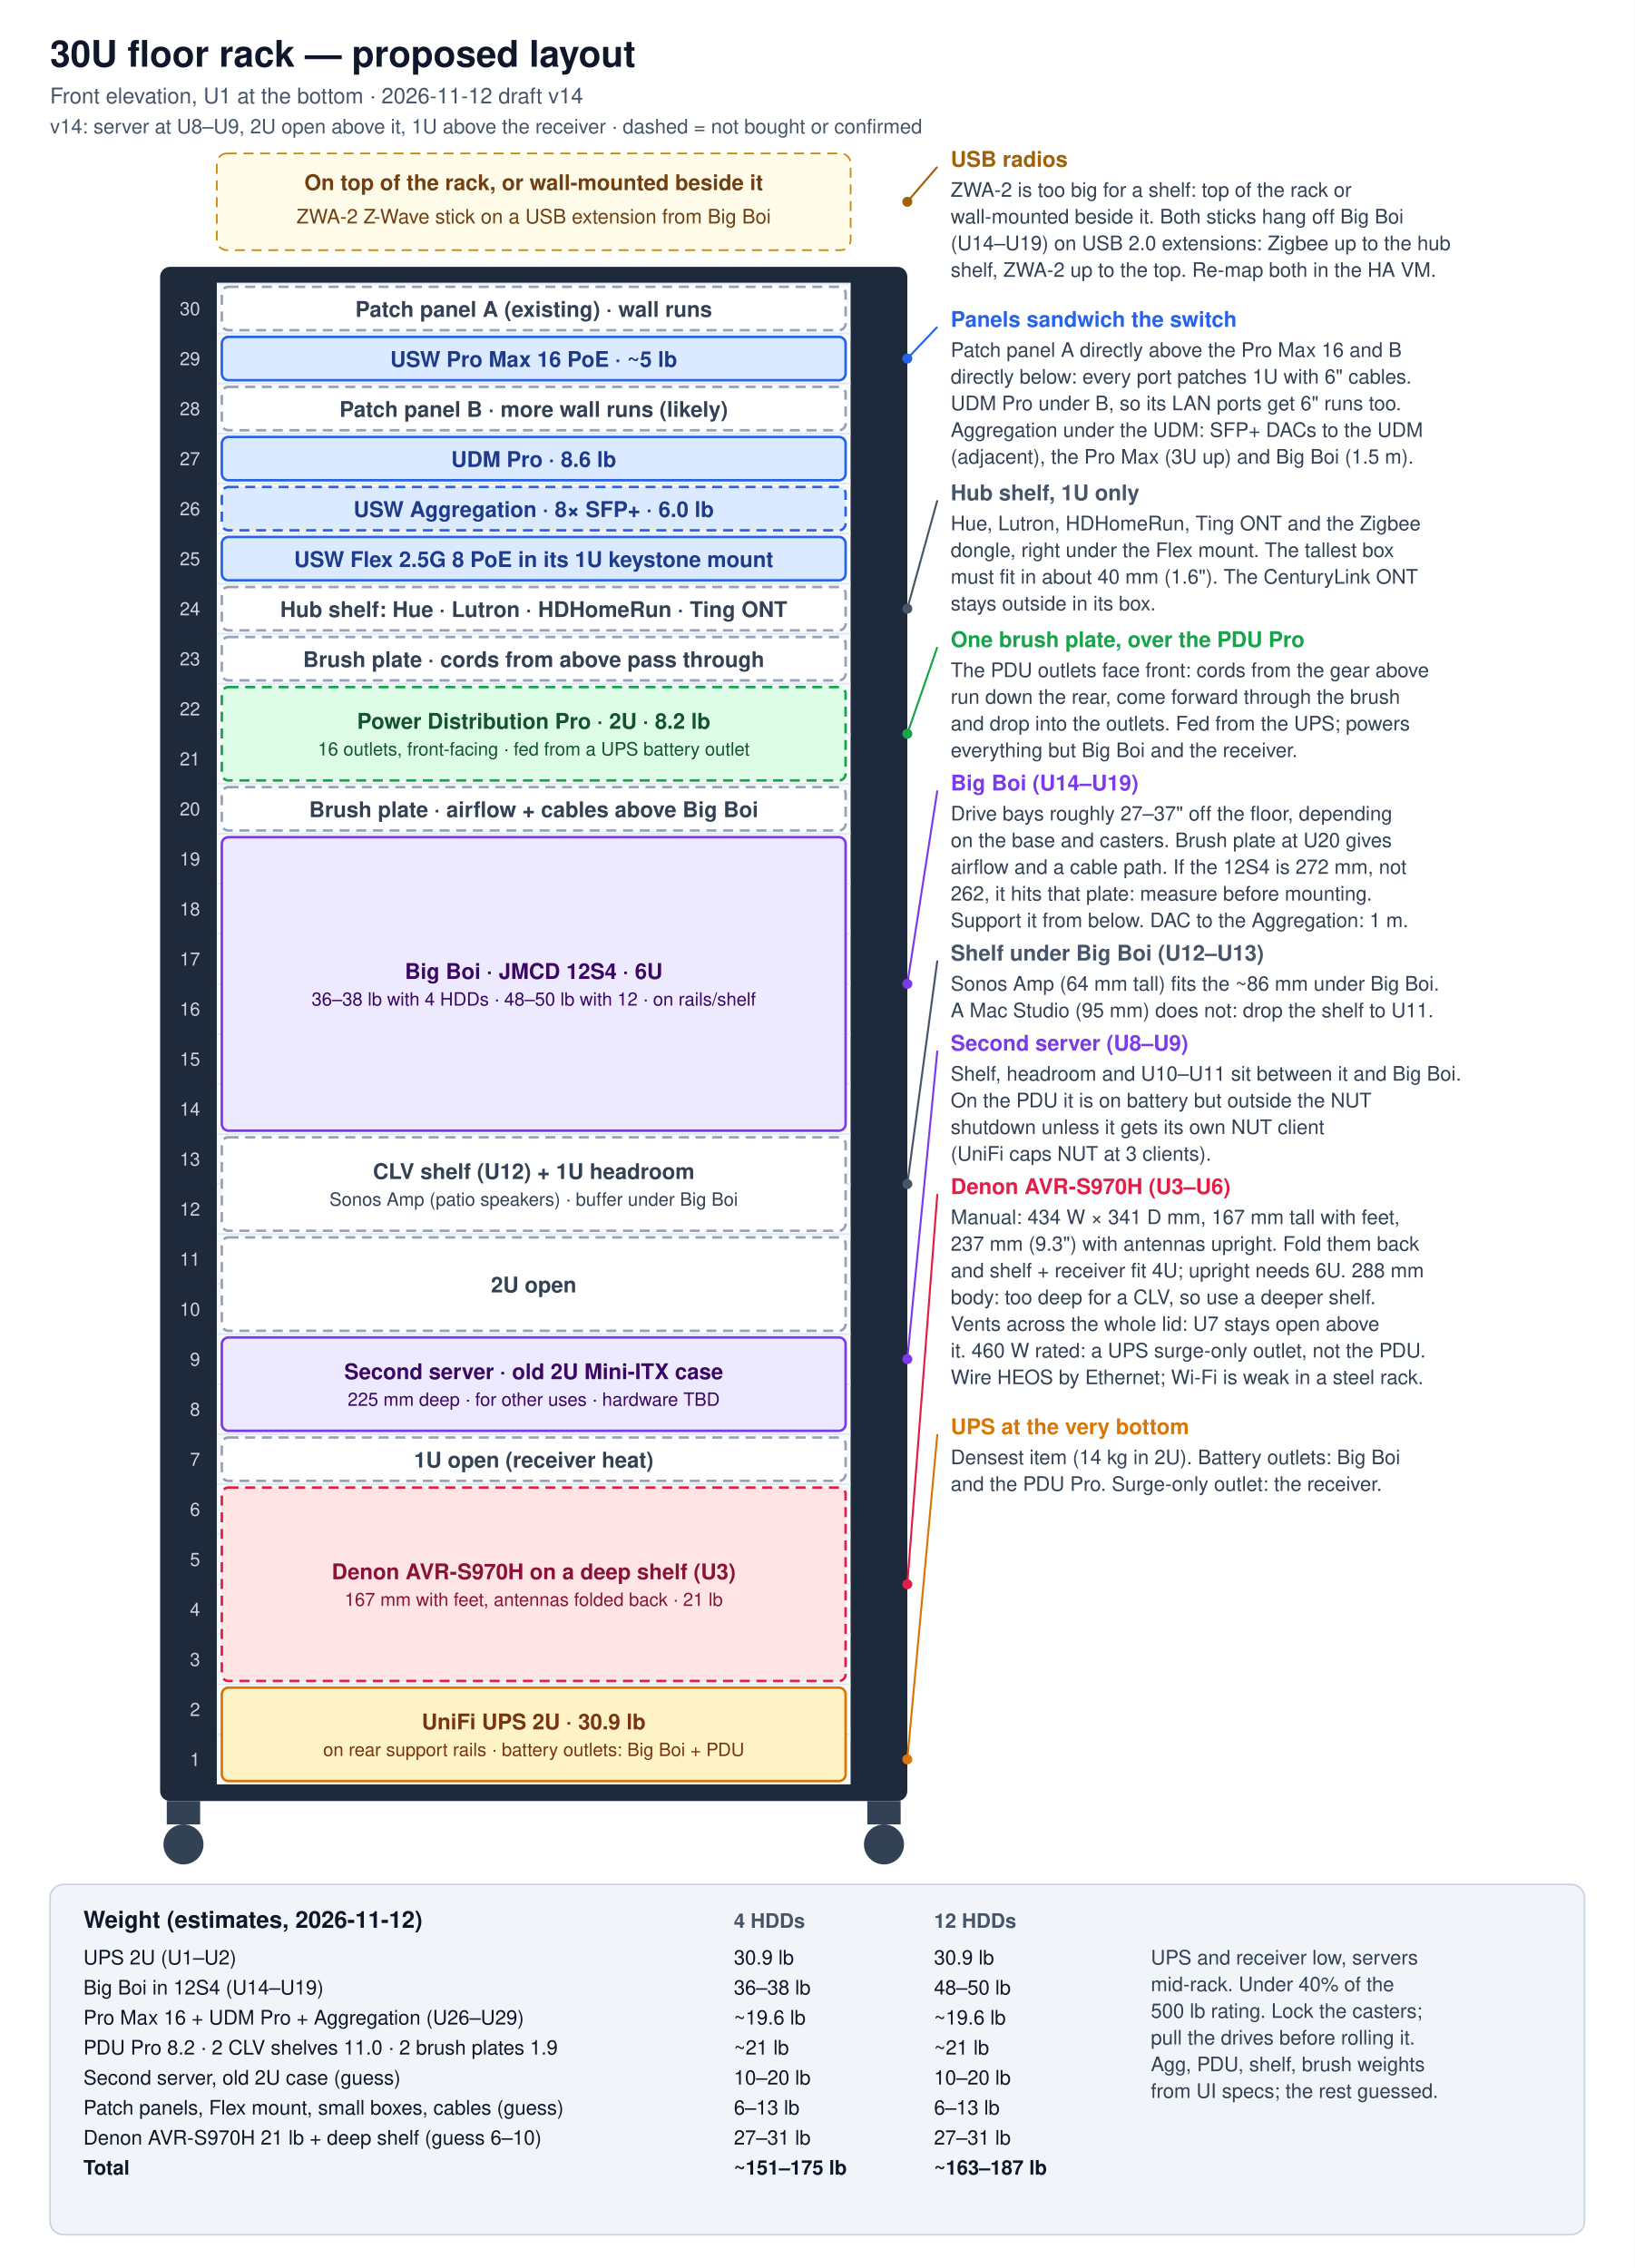
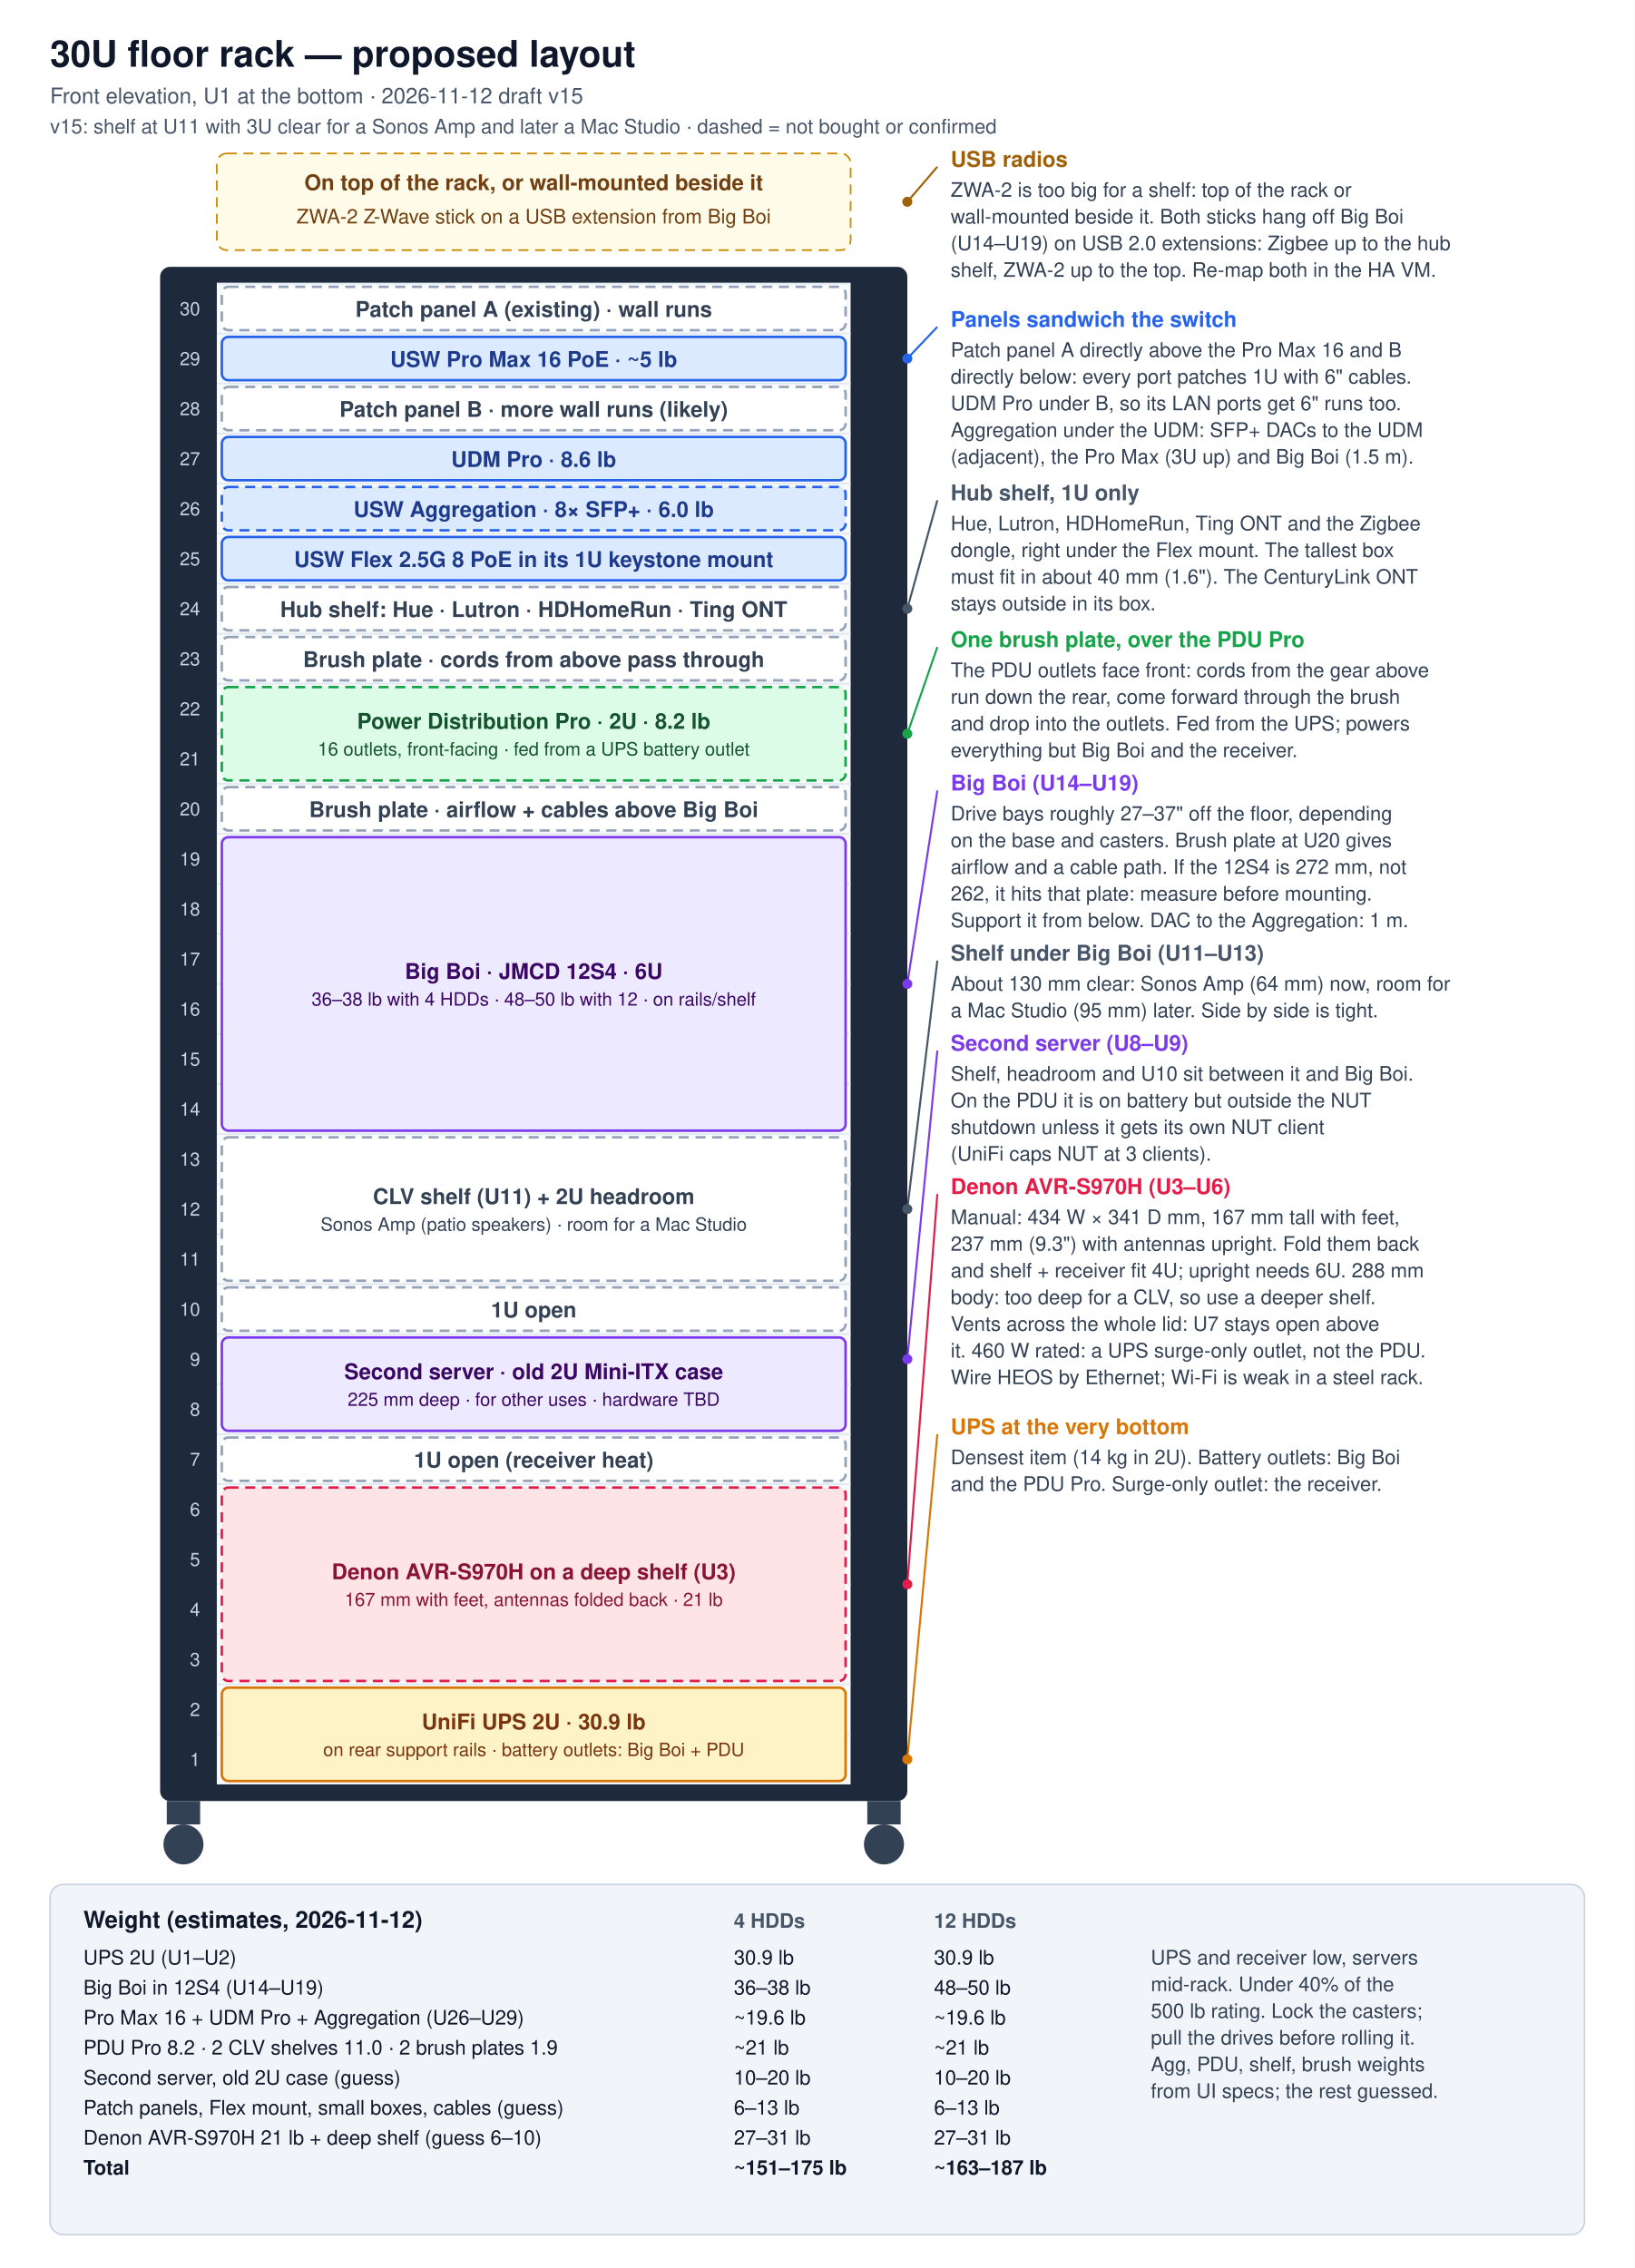
<svg xmlns="http://www.w3.org/2000/svg" viewBox="0 0 980 1360" width="980" height="1360" font-family="-apple-system, system-ui, Segoe UI, Helvetica, Arial, sans-serif">
  <defs>
    <pattern id="hatch" width="8" height="8" patternUnits="userSpaceOnUse" patternTransform="rotate(45)">
      <line x1="0" y1="0" x2="0" y2="8" stroke="#e2e8f0" stroke-width="3" />
    </pattern>
  </defs>
  <rect width="980" height="1360" fill="#ffffff" />
  <text x="30" y="40" font-size="22" font-weight="700" fill="#0f172a">30U floor rack — proposed layout</text>
-   <text x="30" y="62" font-size="13" fill="#475569">Front elevation, U1 at the bottom · 2026-11-12 draft v14</text>
-   <text x="30" y="80" font-size="12" fill="#475569">v14: server at U8–U9, 2U open above it, 1U above the receiver · dashed = not bought or confirmed</text>
+   <text x="30" y="62" font-size="13" fill="#475569">Front elevation, U1 at the bottom · 2026-11-12 draft v15</text>
+   <text x="30" y="80" font-size="12" fill="#475569">v15: shelf at U11 with 3U clear for a Sonos Amp and later a Mac Studio · dashed = not bought or confirmed</text>
  <rect x="130" y="92" width="380" height="58" rx="6" fill="#fefce8" stroke="#ca8a04" stroke-dasharray="6 4" />
  <text x="320" y="114" font-size="13" font-weight="700" fill="#713f12" text-anchor="middle">On top of the rack, or wall-mounted beside it</text>
  <text x="320" y="134" font-size="12" fill="#713f12" text-anchor="middle">ZWA-2 Z-Wave stick on a USB extension from Big Boi</text>
  <rect x="96" y="160" width="448" height="920" rx="6" fill="#1e293b" />
  <rect x="130" y="170" width="380" height="900" fill="#f8fafc" />
  <text x="120" y="1059" font-size="11" fill="#cbd5e1" text-anchor="end">1</text>
  <line x1="130" y1="1040" x2="510" y2="1040" stroke="#e2e8f0" />
  <text x="120" y="1029" font-size="11" fill="#cbd5e1" text-anchor="end">2</text>
  <line x1="130" y1="1010" x2="510" y2="1010" stroke="#e2e8f0" />
  <text x="120" y="999" font-size="11" fill="#cbd5e1" text-anchor="end">3</text>
  <line x1="130" y1="980" x2="510" y2="980" stroke="#e2e8f0" />
  <text x="120" y="969" font-size="11" fill="#cbd5e1" text-anchor="end">4</text>
  <line x1="130" y1="950" x2="510" y2="950" stroke="#e2e8f0" />
  <text x="120" y="939" font-size="11" fill="#cbd5e1" text-anchor="end">5</text>
  <line x1="130" y1="920" x2="510" y2="920" stroke="#e2e8f0" />
  <text x="120" y="909" font-size="11" fill="#cbd5e1" text-anchor="end">6</text>
  <line x1="130" y1="890" x2="510" y2="890" stroke="#e2e8f0" />
  <text x="120" y="879" font-size="11" fill="#cbd5e1" text-anchor="end">7</text>
  <line x1="130" y1="860" x2="510" y2="860" stroke="#e2e8f0" />
  <text x="120" y="849" font-size="11" fill="#cbd5e1" text-anchor="end">8</text>
  <line x1="130" y1="830" x2="510" y2="830" stroke="#e2e8f0" />
  <text x="120" y="819" font-size="11" fill="#cbd5e1" text-anchor="end">9</text>
  <line x1="130" y1="800" x2="510" y2="800" stroke="#e2e8f0" />
  <text x="120" y="789" font-size="11" fill="#cbd5e1" text-anchor="end">10</text>
  <line x1="130" y1="770" x2="510" y2="770" stroke="#e2e8f0" />
  <text x="120" y="759" font-size="11" fill="#cbd5e1" text-anchor="end">11</text>
  <line x1="130" y1="740" x2="510" y2="740" stroke="#e2e8f0" />
  <text x="120" y="729" font-size="11" fill="#cbd5e1" text-anchor="end">12</text>
  <line x1="130" y1="710" x2="510" y2="710" stroke="#e2e8f0" />
  <text x="120" y="699" font-size="11" fill="#cbd5e1" text-anchor="end">13</text>
  <line x1="130" y1="680" x2="510" y2="680" stroke="#e2e8f0" />
  <text x="120" y="669" font-size="11" fill="#cbd5e1" text-anchor="end">14</text>
  <line x1="130" y1="650" x2="510" y2="650" stroke="#e2e8f0" />
  <text x="120" y="639" font-size="11" fill="#cbd5e1" text-anchor="end">15</text>
  <line x1="130" y1="620" x2="510" y2="620" stroke="#e2e8f0" />
  <text x="120" y="609" font-size="11" fill="#cbd5e1" text-anchor="end">16</text>
  <line x1="130" y1="590" x2="510" y2="590" stroke="#e2e8f0" />
  <text x="120" y="579" font-size="11" fill="#cbd5e1" text-anchor="end">17</text>
  <line x1="130" y1="560" x2="510" y2="560" stroke="#e2e8f0" />
  <text x="120" y="549" font-size="11" fill="#cbd5e1" text-anchor="end">18</text>
  <line x1="130" y1="530" x2="510" y2="530" stroke="#e2e8f0" />
  <text x="120" y="519" font-size="11" fill="#cbd5e1" text-anchor="end">19</text>
  <line x1="130" y1="500" x2="510" y2="500" stroke="#e2e8f0" />
  <text x="120" y="489" font-size="11" fill="#cbd5e1" text-anchor="end">20</text>
  <line x1="130" y1="470" x2="510" y2="470" stroke="#e2e8f0" />
  <text x="120" y="459" font-size="11" fill="#cbd5e1" text-anchor="end">21</text>
  <line x1="130" y1="440" x2="510" y2="440" stroke="#e2e8f0" />
  <text x="120" y="429" font-size="11" fill="#cbd5e1" text-anchor="end">22</text>
  <line x1="130" y1="410" x2="510" y2="410" stroke="#e2e8f0" />
  <text x="120" y="399" font-size="11" fill="#cbd5e1" text-anchor="end">23</text>
  <line x1="130" y1="380" x2="510" y2="380" stroke="#e2e8f0" />
  <text x="120" y="369" font-size="11" fill="#cbd5e1" text-anchor="end">24</text>
  <line x1="130" y1="350" x2="510" y2="350" stroke="#e2e8f0" />
  <text x="120" y="339" font-size="11" fill="#cbd5e1" text-anchor="end">25</text>
  <line x1="130" y1="320" x2="510" y2="320" stroke="#e2e8f0" />
  <text x="120" y="309" font-size="11" fill="#cbd5e1" text-anchor="end">26</text>
  <line x1="130" y1="290" x2="510" y2="290" stroke="#e2e8f0" />
  <text x="120" y="279" font-size="11" fill="#cbd5e1" text-anchor="end">27</text>
  <line x1="130" y1="260" x2="510" y2="260" stroke="#e2e8f0" />
  <text x="120" y="249" font-size="11" fill="#cbd5e1" text-anchor="end">28</text>
  <line x1="130" y1="230" x2="510" y2="230" stroke="#e2e8f0" />
  <text x="120" y="219" font-size="11" fill="#cbd5e1" text-anchor="end">29</text>
  <line x1="130" y1="200" x2="510" y2="200" stroke="#e2e8f0" />
  <text x="120" y="189" font-size="11" fill="#cbd5e1" text-anchor="end">30</text>
  <line x1="130" y1="170" x2="510" y2="170" stroke="#e2e8f0" />
  <rect x="100" y="1080" width="20" height="14" fill="#334155" />
  <circle cx="110" cy="1106" r="12" fill="#334155" />
  <rect x="520" y="1080" width="20" height="14" fill="#334155" />
  <circle cx="530" cy="1106" r="12" fill="#334155" />
  <rect x="133" y="172" width="374" height="26" rx="4" fill="#ffffff" stroke="#94a3b8" stroke-width="1.5" stroke-dasharray="6 4" />
  <text x="320" y="190" font-size="13" font-weight="700" fill="#334155" text-anchor="middle">Patch panel A (existing)  ·  wall runs</text>
  <rect x="133" y="202" width="374" height="26" rx="4" fill="#dbeafe" stroke="#2563eb" stroke-width="1.5" />
  <text x="320" y="220" font-size="13" font-weight="700" fill="#1e3a8a" text-anchor="middle">USW Pro Max 16 PoE  ·  ~5 lb</text>
  <rect x="133" y="232" width="374" height="26" rx="4" fill="#ffffff" stroke="#94a3b8" stroke-width="1.5" stroke-dasharray="6 4" />
  <text x="320" y="250" font-size="13" font-weight="700" fill="#334155" text-anchor="middle">Patch panel B  ·  more wall runs (likely)</text>
  <rect x="133" y="262" width="374" height="26" rx="4" fill="#dbeafe" stroke="#2563eb" stroke-width="1.5" />
  <text x="320" y="280" font-size="13" font-weight="700" fill="#1e3a8a" text-anchor="middle">UDM Pro  ·  8.6 lb</text>
  <rect x="133" y="292" width="374" height="26" rx="4" fill="#dbeafe" stroke="#2563eb" stroke-width="1.5" stroke-dasharray="6 4" />
  <text x="320" y="310" font-size="13" font-weight="700" fill="#1e3a8a" text-anchor="middle">USW Aggregation  ·  8× SFP+  ·  6.0 lb</text>
  <rect x="133" y="322" width="374" height="26" rx="4" fill="#dbeafe" stroke="#2563eb" stroke-width="1.5" />
  <text x="320" y="340" font-size="13" font-weight="700" fill="#1e3a8a" text-anchor="middle">USW Flex 2.5G 8 PoE in its 1U keystone mount</text>
  <rect x="133" y="352" width="374" height="26" rx="4" fill="#ffffff" stroke="#94a3b8" stroke-width="1.5" stroke-dasharray="6 4" />
  <text x="320" y="370" font-size="13" font-weight="700" fill="#334155" text-anchor="middle">Hub shelf: Hue · Lutron · HDHomeRun · Ting ONT</text>
  <rect x="133" y="382" width="374" height="26" rx="4" fill="#ffffff" stroke="#94a3b8" stroke-width="1.5" stroke-dasharray="6 4" />
  <text x="320" y="400" font-size="13" font-weight="700" fill="#334155" text-anchor="middle">Brush plate  ·  cords from above pass through</text>
  <rect x="133" y="412" width="374" height="56" rx="4" fill="#dcfce7" stroke="#16a34a" stroke-width="1.5" stroke-dasharray="6 4" />
  <text x="320" y="437" font-size="13" font-weight="700" fill="#14532d" text-anchor="middle">Power Distribution Pro  ·  2U  ·  8.2 lb</text>
  <text x="320" y="453" font-size="11" fill="#14532d" text-anchor="middle">16 outlets, front-facing · fed from a UPS battery outlet</text>
  <rect x="133" y="472" width="374" height="26" rx="4" fill="#ffffff" stroke="#94a3b8" stroke-width="1.5" stroke-dasharray="6 4" />
  <text x="320" y="490" font-size="13" font-weight="700" fill="#334155" text-anchor="middle">Brush plate  ·  airflow + cables above Big Boi</text>
  <rect x="133" y="502" width="374" height="176" rx="4" fill="#ede9fe" stroke="#7c3aed" stroke-width="1.5" />
  <text x="320" y="587" font-size="13" font-weight="700" fill="#3b0764" text-anchor="middle">Big Boi · JMCD 12S4 · 6U</text>
  <text x="320" y="603" font-size="11" fill="#3b0764" text-anchor="middle">36–38 lb with 4 HDDs · 48–50 lb with 12 · on rails/shelf</text>
-   <rect x="133" y="682" width="374" height="56" rx="4" fill="#ffffff" stroke="#94a3b8" stroke-width="1.5" stroke-dasharray="6 4" />
-   <text x="320" y="707" font-size="13" font-weight="700" fill="#334155" text-anchor="middle">CLV shelf (U12) + 1U headroom</text>
-   <text x="320" y="723" font-size="11" fill="#334155" text-anchor="middle">Sonos Amp (patio speakers) · buffer under Big Boi</text>
-   <rect x="133" y="742" width="374" height="56" rx="4" fill="#ffffff" stroke="#94a3b8" stroke-width="1.5" stroke-dasharray="6 4" />
-   <text x="320" y="775" font-size="13" font-weight="700" fill="#334155" text-anchor="middle">2U open</text>
+   <rect x="133" y="682" width="374" height="86" rx="4" fill="#ffffff" stroke="#94a3b8" stroke-width="1.5" stroke-dasharray="6 4" />
+   <text x="320" y="722" font-size="13" font-weight="700" fill="#334155" text-anchor="middle">CLV shelf (U11) + 2U headroom</text>
+   <text x="320" y="738" font-size="11" fill="#334155" text-anchor="middle">Sonos Amp (patio speakers) · room for a Mac Studio</text>
+   <rect x="133" y="772" width="374" height="26" rx="4" fill="#ffffff" stroke="#94a3b8" stroke-width="1.5" stroke-dasharray="6 4" />
+   <text x="320" y="790" font-size="13" font-weight="700" fill="#334155" text-anchor="middle">1U open</text>
  <rect x="133" y="802" width="374" height="56" rx="4" fill="#ede9fe" stroke="#7c3aed" stroke-width="1.5" />
  <text x="320" y="827" font-size="13" font-weight="700" fill="#3b0764" text-anchor="middle">Second server · old 2U Mini-ITX case</text>
  <text x="320" y="843" font-size="11" fill="#3b0764" text-anchor="middle">225 mm deep · for other uses · hardware TBD</text>
  <rect x="133" y="862" width="374" height="26" rx="4" fill="#ffffff" stroke="#94a3b8" stroke-width="1.5" stroke-dasharray="6 4" />
  <text x="320" y="880" font-size="13" font-weight="700" fill="#334155" text-anchor="middle">1U open (receiver heat)</text>
  <rect x="133" y="892" width="374" height="116" rx="4" fill="#ffe4e6" stroke="#e11d48" stroke-width="1.5" stroke-dasharray="6 4" />
  <text x="320" y="947" font-size="13" font-weight="700" fill="#881337" text-anchor="middle">Denon AVR-S970H on a deep shelf (U3)</text>
  <text x="320" y="963" font-size="11" fill="#881337" text-anchor="middle">167 mm with feet, antennas folded back · 21 lb</text>
  <rect x="133" y="1012" width="374" height="56" rx="4" fill="#fef3c7" stroke="#d97706" stroke-width="1.5" />
  <text x="320" y="1037" font-size="13" font-weight="700" fill="#78350f" text-anchor="middle">UniFi UPS 2U  ·  30.9 lb</text>
  <text x="320" y="1053" font-size="11" fill="#78350f" text-anchor="middle">on rear support rails · battery outlets: Big Boi + PDU</text>
  <line x1="544" y1="121" x2="562" y2="100" stroke="#a16207" stroke-width="1.2" />
  <circle cx="544" cy="121" r="3" fill="#a16207" />
  <text x="570" y="100" font-size="13" font-weight="700" fill="#a16207">USB radios</text>
  <text x="570" y="118" font-size="12" fill="#334155">ZWA-2 is too big for a shelf: top of the rack or</text>
  <text x="570" y="134" font-size="12" fill="#334155">wall-mounted beside it. Both sticks hang off Big Boi</text>
  <text x="570" y="150" font-size="12" fill="#334155">(U14–U19) on USB 2.0 extensions: Zigbee up to the hub</text>
  <text x="570" y="166" font-size="12" fill="#334155">shelf, ZWA-2 up to the top. Re-map both in the HA VM.</text>
  <line x1="544" y1="215" x2="562" y2="196" stroke="#2563eb" stroke-width="1.2" />
  <circle cx="544" cy="215" r="3" fill="#2563eb" />
  <text x="570" y="196" font-size="13" font-weight="700" fill="#2563eb">Panels sandwich the switch</text>
  <text x="570" y="214" font-size="12" fill="#334155">Patch panel A directly above the Pro Max 16 and B</text>
  <text x="570" y="230" font-size="12" fill="#334155">directly below: every port patches 1U with 6" cables.</text>
  <text x="570" y="246" font-size="12" fill="#334155">UDM Pro under B, so its LAN ports get 6" runs too.</text>
  <text x="570" y="262" font-size="12" fill="#334155">Aggregation under the UDM: SFP+ DACs to the UDM</text>
  <text x="570" y="278" font-size="12" fill="#334155">(adjacent), the Pro Max (3U up) and Big Boi (1.5 m).</text>
  <line x1="544" y1="365" x2="562" y2="300" stroke="#475569" stroke-width="1.2" />
  <circle cx="544" cy="365" r="3" fill="#475569" />
  <text x="570" y="300" font-size="13" font-weight="700" fill="#475569">Hub shelf, 1U only</text>
  <text x="570" y="318" font-size="12" fill="#334155">Hue, Lutron, HDHomeRun, Ting ONT and the Zigbee</text>
  <text x="570" y="334" font-size="12" fill="#334155">dongle, right under the Flex mount. The tallest box</text>
  <text x="570" y="350" font-size="12" fill="#334155">must fit in about 40 mm (1.6"). The CenturyLink ONT</text>
  <text x="570" y="366" font-size="12" fill="#334155">stays outside in its box.</text>
  <line x1="544" y1="440" x2="562" y2="388" stroke="#16a34a" stroke-width="1.2" />
  <circle cx="544" cy="440" r="3" fill="#16a34a" />
  <text x="570" y="388" font-size="13" font-weight="700" fill="#16a34a">One brush plate, over the PDU Pro</text>
  <text x="570" y="406" font-size="12" fill="#334155">The PDU outlets face front: cords from the gear above</text>
  <text x="570" y="422" font-size="12" fill="#334155">run down the rear, come forward through the brush</text>
  <text x="570" y="438" font-size="12" fill="#334155">and drop into the outlets. Fed from the UPS; powers</text>
  <text x="570" y="454" font-size="12" fill="#334155">everything but Big Boi and the receiver.</text>
  <line x1="544" y1="590" x2="562" y2="474" stroke="#7c3aed" stroke-width="1.2" />
  <circle cx="544" cy="590" r="3" fill="#7c3aed" />
  <text x="570" y="474" font-size="13" font-weight="700" fill="#7c3aed">Big Boi (U14–U19)</text>
  <text x="570" y="492" font-size="12" fill="#334155">Drive bays roughly 27–37" off the floor, depending</text>
  <text x="570" y="508" font-size="12" fill="#334155">on the base and casters. Brush plate at U20 gives</text>
  <text x="570" y="524" font-size="12" fill="#334155">airflow and a cable path. If the 12S4 is 272 mm, not</text>
  <text x="570" y="540" font-size="12" fill="#334155">262, it hits that plate: measure before mounting.</text>
  <text x="570" y="556" font-size="12" fill="#334155">Support it from below. DAC to the Aggregation: 1 m.</text>
-   <line x1="544" y1="710" x2="562" y2="576" stroke="#475569" stroke-width="1.2" />
-   <circle cx="544" cy="710" r="3" fill="#475569" />
-   <text x="570" y="576" font-size="13" font-weight="700" fill="#475569">Shelf under Big Boi (U12–U13)</text>
-   <text x="570" y="594" font-size="12" fill="#334155">Sonos Amp (64 mm tall) fits the ~86 mm under Big Boi.</text>
-   <text x="570" y="610" font-size="12" fill="#334155">A Mac Studio (95 mm) does not: drop the shelf to U11.</text>
+   <line x1="544" y1="725" x2="562" y2="576" stroke="#475569" stroke-width="1.2" />
+   <circle cx="544" cy="725" r="3" fill="#475569" />
+   <text x="570" y="576" font-size="13" font-weight="700" fill="#475569">Shelf under Big Boi (U11–U13)</text>
+   <text x="570" y="594" font-size="12" fill="#334155">About 130 mm clear: Sonos Amp (64 mm) now, room for</text>
+   <text x="570" y="610" font-size="12" fill="#334155">a Mac Studio (95 mm) later. Side by side is tight.</text>
  <line x1="544" y1="815" x2="562" y2="630" stroke="#7c3aed" stroke-width="1.2" />
  <circle cx="544" cy="815" r="3" fill="#7c3aed" />
  <text x="570" y="630" font-size="13" font-weight="700" fill="#7c3aed">Second server (U8–U9)</text>
-   <text x="570" y="648" font-size="12" fill="#334155">Shelf, headroom and U10–U11 sit between it and Big Boi.</text>
+   <text x="570" y="648" font-size="12" fill="#334155">Shelf, headroom and U10 sit between it and Big Boi.</text>
  <text x="570" y="664" font-size="12" fill="#334155">On the PDU it is on battery but outside the NUT</text>
  <text x="570" y="680" font-size="12" fill="#334155">shutdown unless it gets its own NUT client</text>
  <text x="570" y="696" font-size="12" fill="#334155">(UniFi caps NUT at 3 clients).</text>
  <line x1="544" y1="950" x2="562" y2="716" stroke="#e11d48" stroke-width="1.2" />
  <circle cx="544" cy="950" r="3" fill="#e11d48" />
  <text x="570" y="716" font-size="13" font-weight="700" fill="#e11d48">Denon AVR-S970H (U3–U6)</text>
  <text x="570" y="734" font-size="12" fill="#334155">Manual: 434 W × 341 D mm, 167 mm tall with feet,</text>
  <text x="570" y="750" font-size="12" fill="#334155">237 mm (9.3") with antennas upright. Fold them back</text>
  <text x="570" y="766" font-size="12" fill="#334155">and shelf + receiver fit 4U; upright needs 6U. 288 mm</text>
  <text x="570" y="782" font-size="12" fill="#334155">body: too deep for a CLV, so use a deeper shelf.</text>
  <text x="570" y="798" font-size="12" fill="#334155">Vents across the whole lid: U7 stays open above</text>
  <text x="570" y="814" font-size="12" fill="#334155">it. 460 W rated: a UPS surge-only outlet, not the PDU.</text>
  <text x="570" y="830" font-size="12" fill="#334155">Wire HEOS by Ethernet; Wi-Fi is weak in a steel rack.</text>
  <line x1="544" y1="1055" x2="562" y2="860" stroke="#d97706" stroke-width="1.2" />
  <circle cx="544" cy="1055" r="3" fill="#d97706" />
  <text x="570" y="860" font-size="13" font-weight="700" fill="#d97706">UPS at the very bottom</text>
  <text x="570" y="878" font-size="12" fill="#334155">Densest item (14 kg in 2U). Battery outlets: Big Boi</text>
  <text x="570" y="894" font-size="12" fill="#334155">and the PDU Pro. Surge-only outlet: the receiver.</text>
  <rect x="30" y="1130" width="920" height="210" rx="8" fill="#f1f5f9" stroke="#cbd5e1" />
  <text x="50" y="1156" font-size="14" font-weight="700" fill="#0f172a">Weight (estimates, 2026-11-12)</text>
  <text x="440" y="1156" font-size="12" font-weight="700" fill="#475569">4 HDDs</text>
  <text x="560" y="1156" font-size="12" font-weight="700" fill="#475569">12 HDDs</text>
  <text x="50" y="1178" font-size="12" font-weight="400" fill="#0f172a">UPS 2U (U1–U2)</text>
  <text x="440" y="1178" font-size="12" font-weight="400" fill="#0f172a">30.9 lb</text>
  <text x="560" y="1178" font-size="12" font-weight="400" fill="#0f172a">30.9 lb</text>
  <text x="50" y="1196" font-size="12" font-weight="400" fill="#0f172a">Big Boi in 12S4 (U14–U19)</text>
  <text x="440" y="1196" font-size="12" font-weight="400" fill="#0f172a">36–38 lb</text>
  <text x="560" y="1196" font-size="12" font-weight="400" fill="#0f172a">48–50 lb</text>
  <text x="50" y="1214" font-size="12" font-weight="400" fill="#0f172a">Pro Max 16 + UDM Pro + Aggregation (U26–U29)</text>
  <text x="440" y="1214" font-size="12" font-weight="400" fill="#0f172a">~19.6 lb</text>
  <text x="560" y="1214" font-size="12" font-weight="400" fill="#0f172a">~19.6 lb</text>
  <text x="50" y="1232" font-size="12" font-weight="400" fill="#0f172a">PDU Pro 8.2 · 2 CLV shelves 11.0 · 2 brush plates 1.9</text>
  <text x="440" y="1232" font-size="12" font-weight="400" fill="#0f172a">~21 lb</text>
  <text x="560" y="1232" font-size="12" font-weight="400" fill="#0f172a">~21 lb</text>
  <text x="50" y="1250" font-size="12" font-weight="400" fill="#0f172a">Second server, old 2U case (guess)</text>
  <text x="440" y="1250" font-size="12" font-weight="400" fill="#0f172a">10–20 lb</text>
  <text x="560" y="1250" font-size="12" font-weight="400" fill="#0f172a">10–20 lb</text>
  <text x="50" y="1268" font-size="12" font-weight="400" fill="#0f172a">Patch panels, Flex mount, small boxes, cables (guess)</text>
  <text x="440" y="1268" font-size="12" font-weight="400" fill="#0f172a">6–13 lb</text>
  <text x="560" y="1268" font-size="12" font-weight="400" fill="#0f172a">6–13 lb</text>
  <text x="50" y="1286" font-size="12" font-weight="400" fill="#0f172a">Denon AVR-S970H 21 lb + deep shelf (guess 6–10)</text>
  <text x="440" y="1286" font-size="12" font-weight="400" fill="#0f172a">27–31 lb</text>
  <text x="560" y="1286" font-size="12" font-weight="400" fill="#0f172a">27–31 lb</text>
  <text x="50" y="1304" font-size="12" font-weight="700" fill="#0f172a">Total</text>
  <text x="440" y="1304" font-size="12" font-weight="700" fill="#0f172a">~151–175 lb</text>
  <text x="560" y="1304" font-size="12" font-weight="700" fill="#0f172a">~163–187 lb</text>
  <text x="690" y="1178" font-size="12" fill="#334155">UPS and receiver low, servers</text>
  <text x="690" y="1194" font-size="12" fill="#334155">mid-rack. Under 40% of the</text>
  <text x="690" y="1210" font-size="12" fill="#334155">500 lb rating. Lock the casters;</text>
  <text x="690" y="1226" font-size="12" fill="#334155">pull the drives before rolling it.</text>
  <text x="690" y="1242" font-size="12" fill="#334155">Agg, PDU, shelf, brush weights</text>
  <text x="690" y="1258" font-size="12" fill="#334155">from UI specs; the rest guessed.</text>
</svg>
